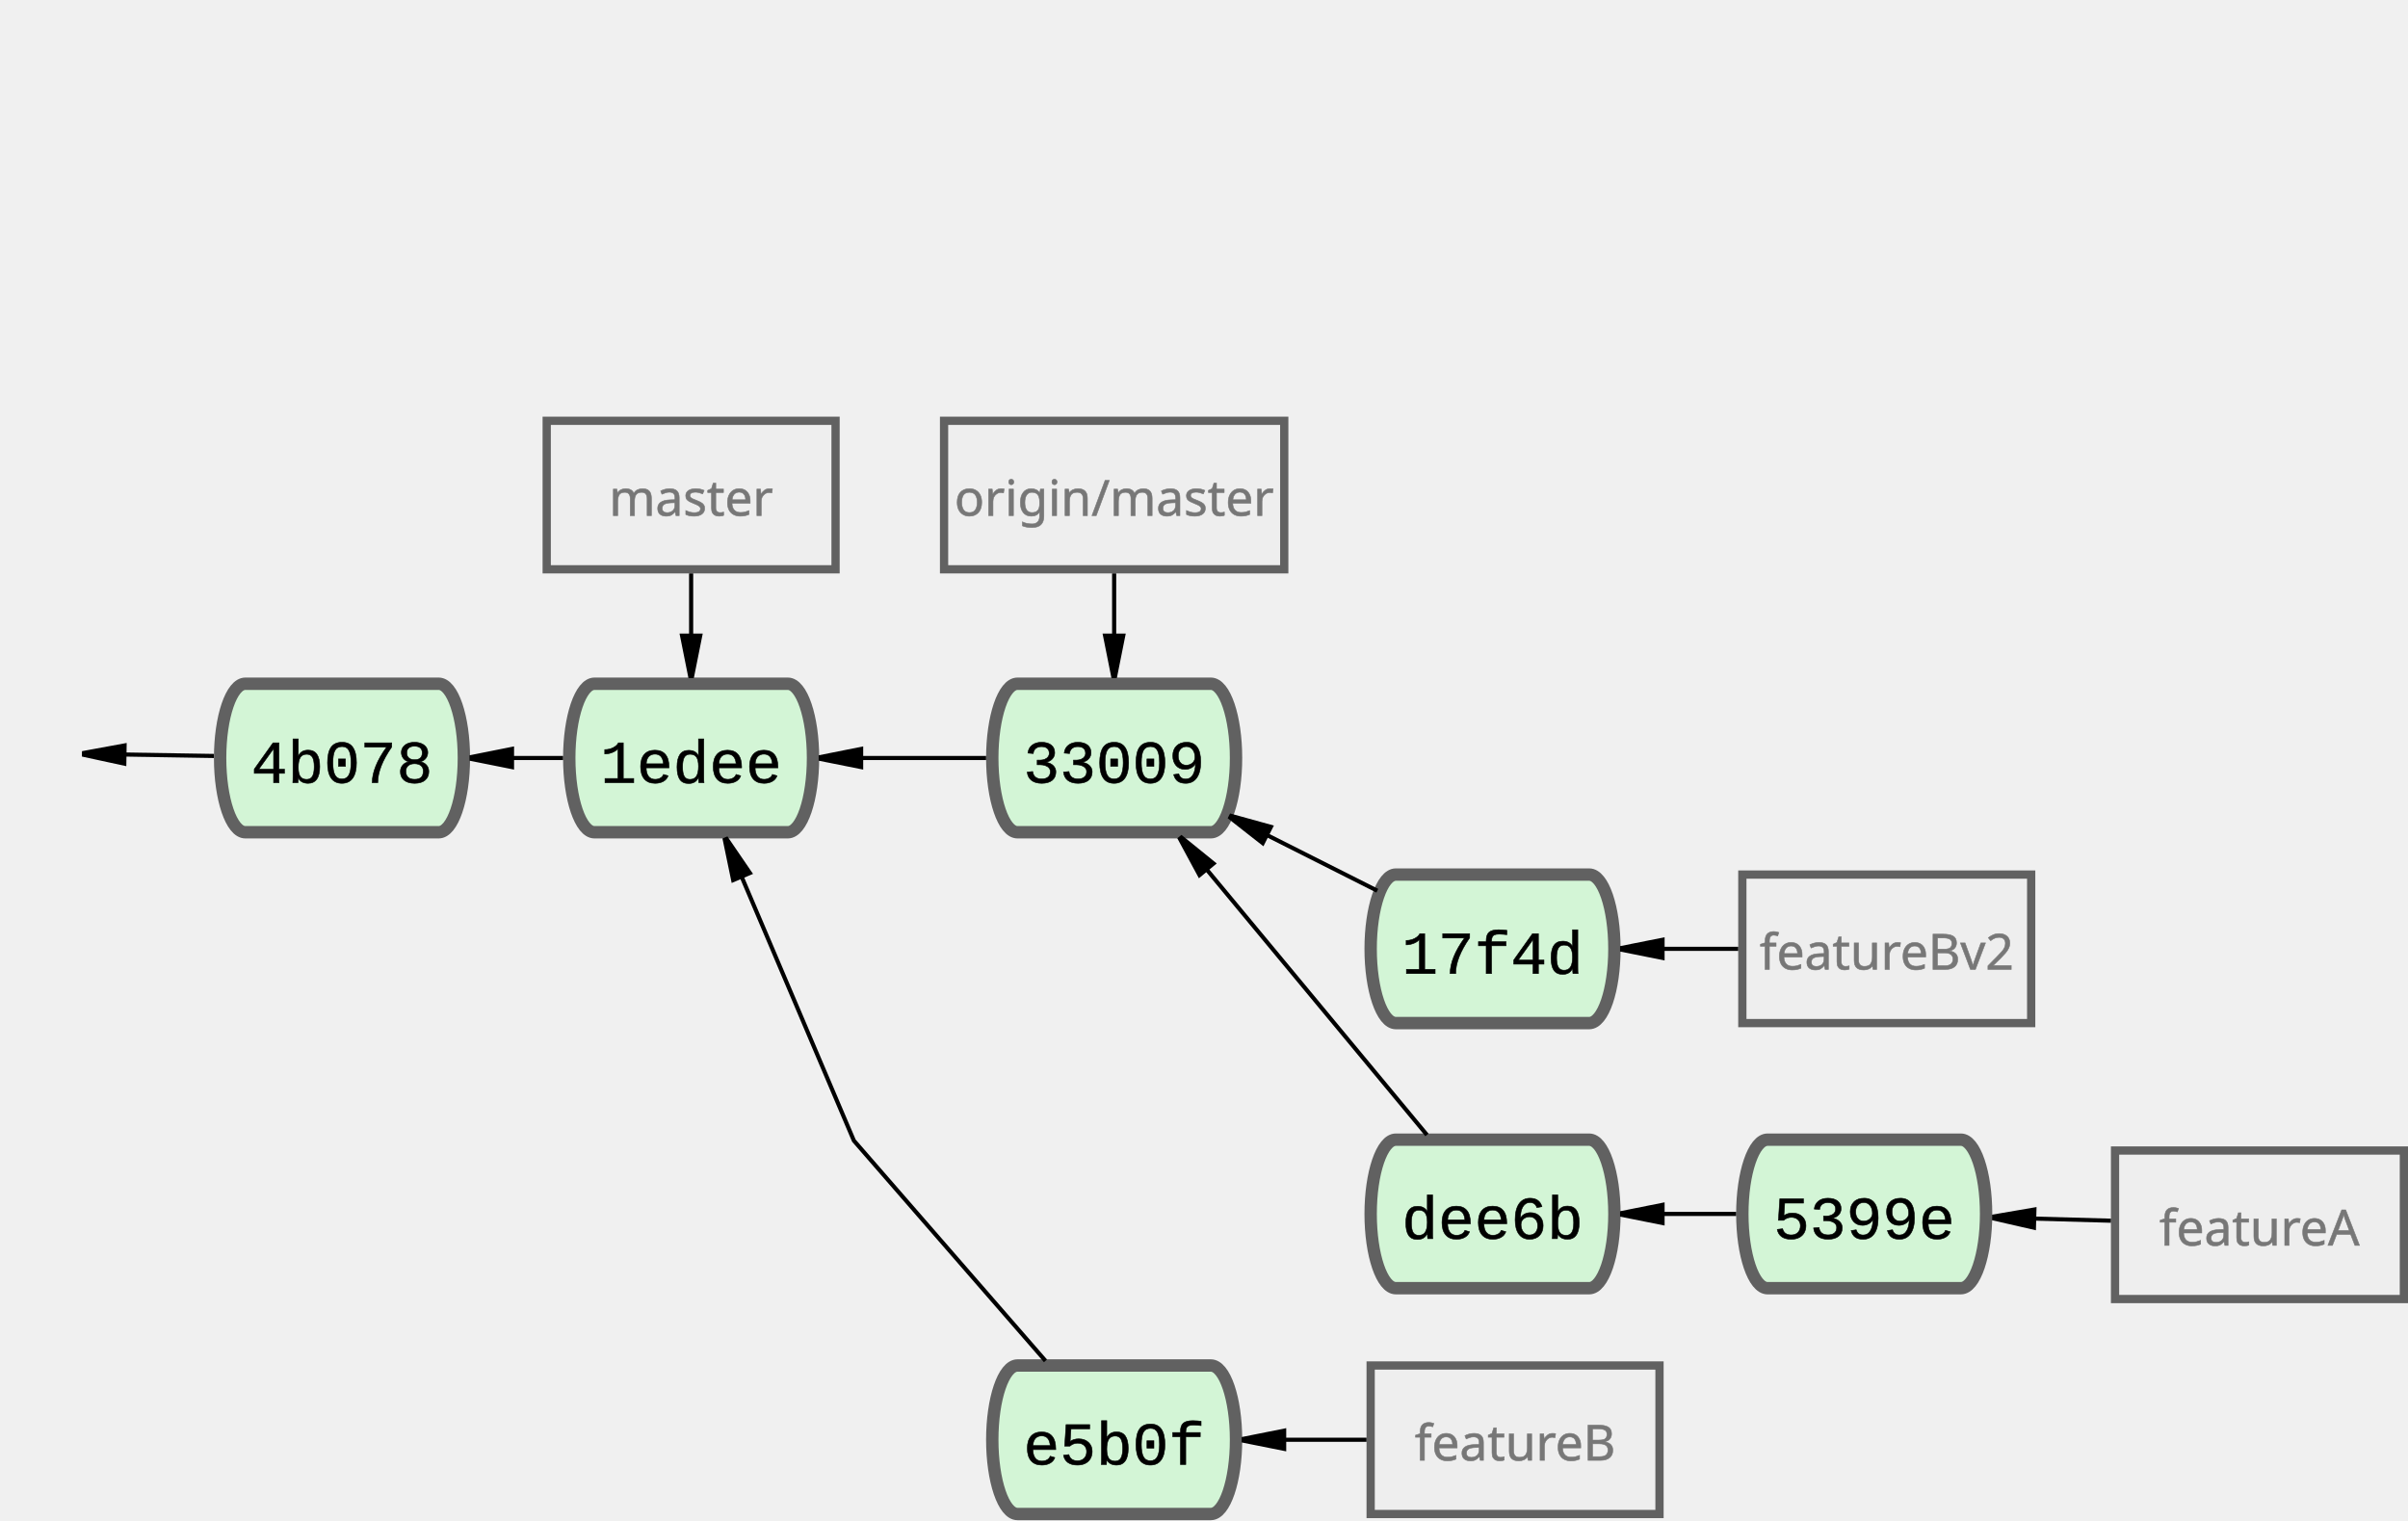
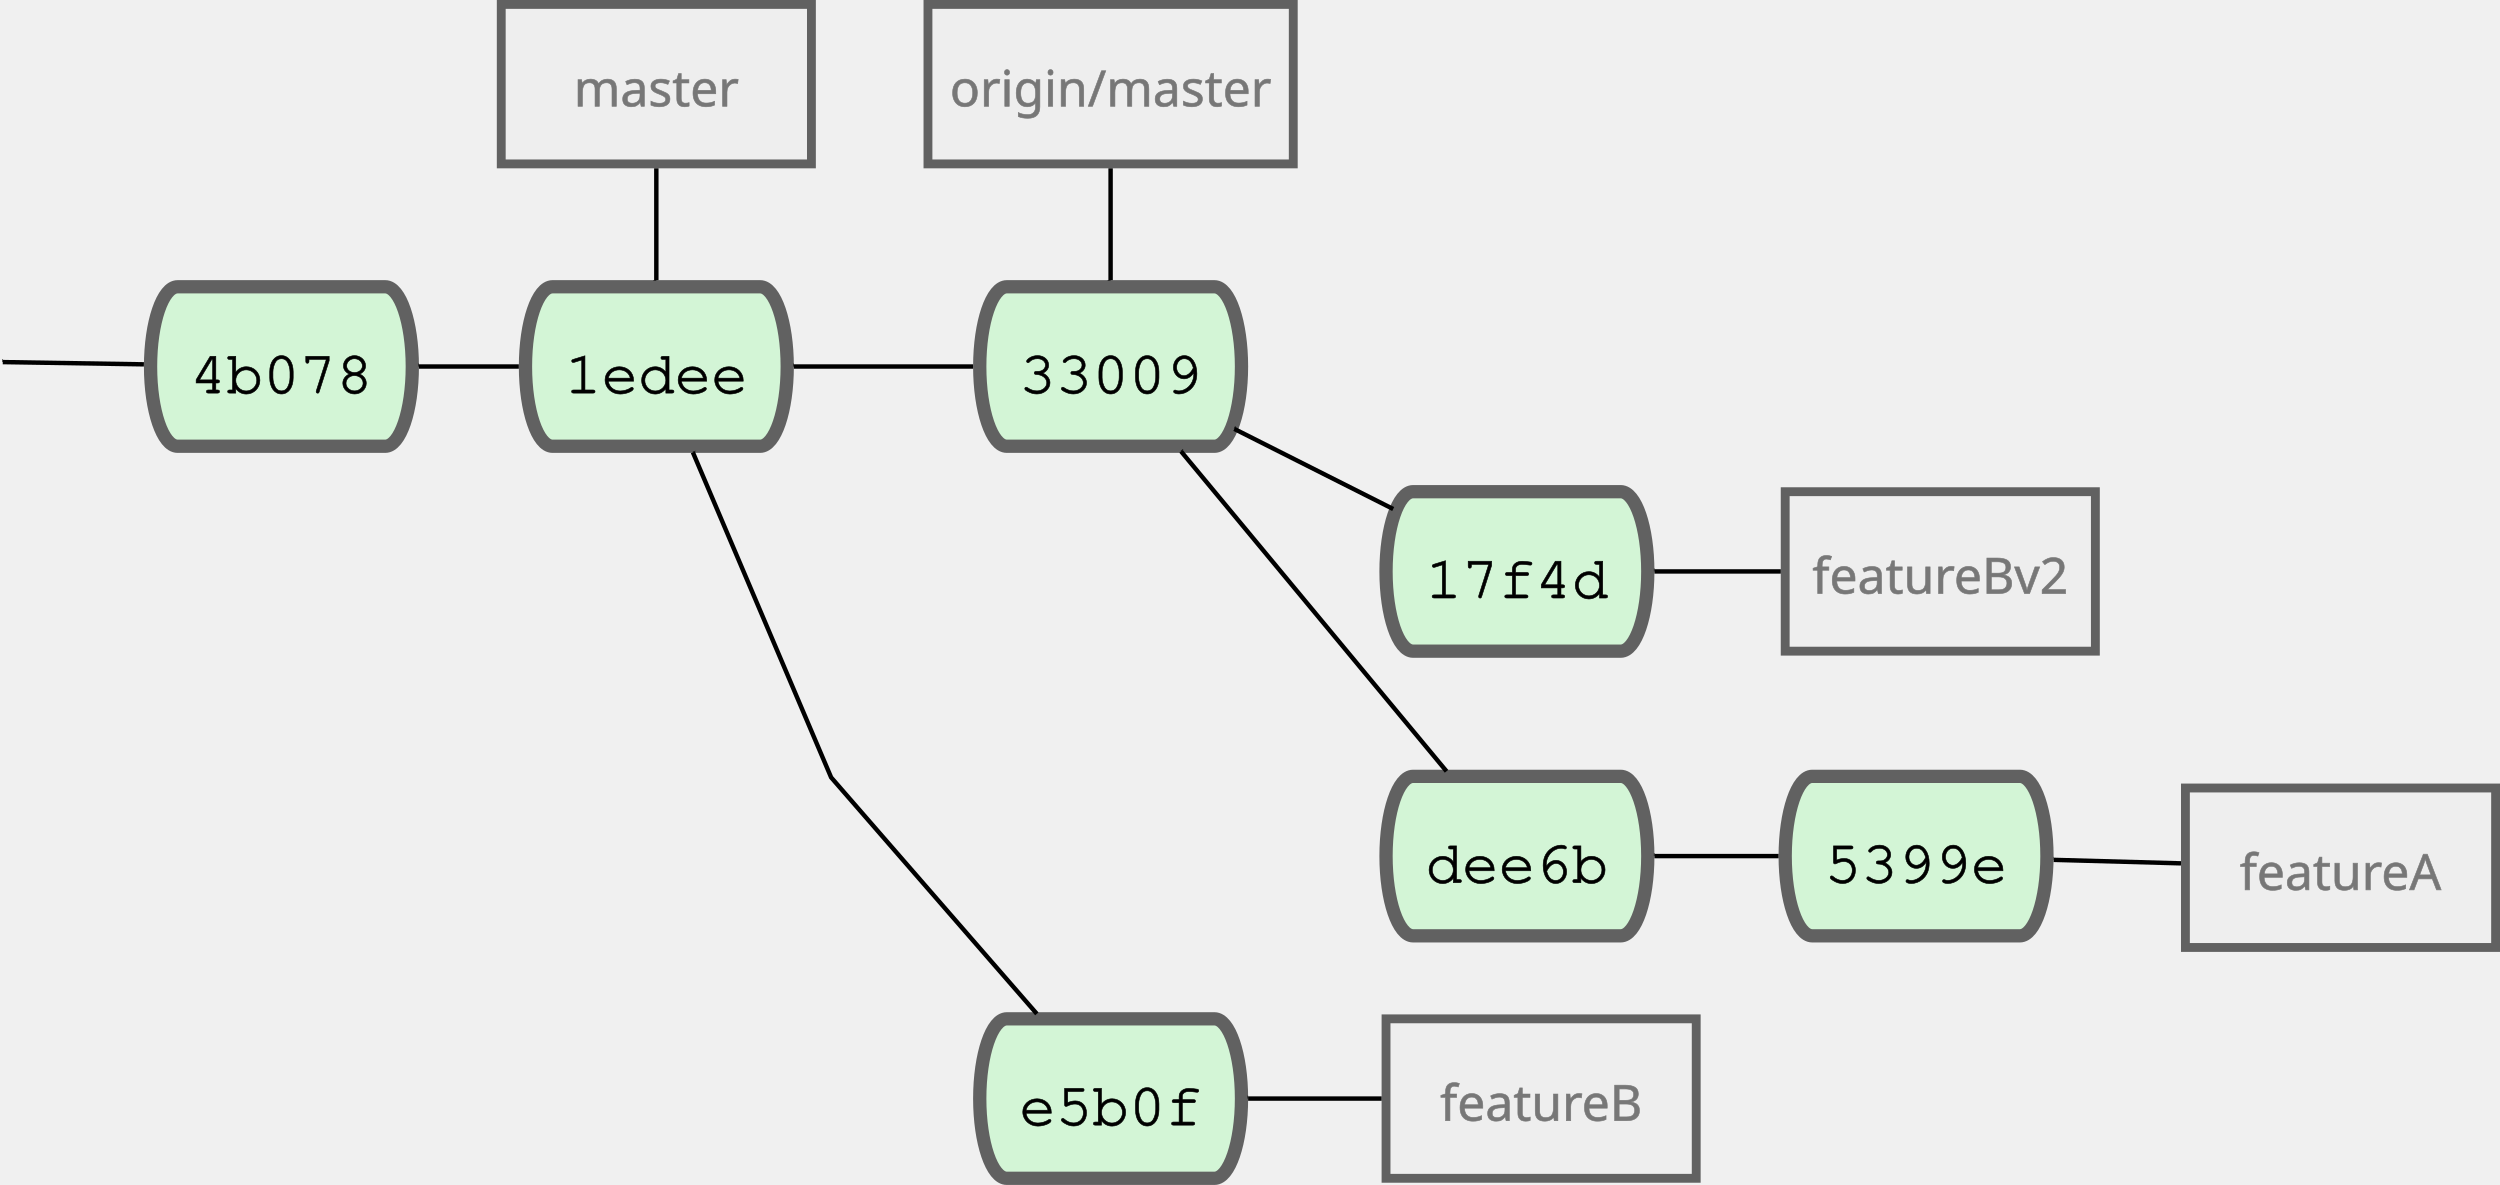
- <svg xmlns="http://www.w3.org/2000/svg">
+ <svg xmlns="http://www.w3.org/2000/svg" height="267.5" width="564.37" version="1.1">
  <defs>
-     <marker id="Arrow1Lend" orient="auto" refX="0.0" refY="0.0" style="overflow:visible;">
-       <path d="M -10,0.0 L -10.0,-2.0 L 0.0,0.0 L -10.0,2.0 z " id="path3666" style="fill-rule:evenodd;stroke:#000000;stroke-width:1.0pt;marker-start:none;" />
+     <marker id="Arrow1Lend" refY="0" refX="0" orient="auto">
+       <path style="marker-start:none;" d="m-10,0,0-2,10,2-10,2z" fill-rule="evenodd" stroke="#000" stroke-width="1pt" />
    </marker>
  </defs>
-   <g style="stroke:#000000;fill:#fff">
-     <rect height="36.0" id="" rx="6.116" ry="18.0" style="stroke:#616161;stroke-width:3px;fill:#d3f5d6" width="59.09" x="240.548" y="165.74" />
-     <text id="" style="fill:#000000;stroke:#000000;stroke-width:0.1pt;font-family: Courier New;font-size:12pt" x="240.548" y="166.74">
-       <tspan fill="#000000" font-family="Courier;" font-size="11.0pt" id="" stroke="#000000" text-align="center" text-anchor="middle" x="270.093" y="189.74">
- 				33009
- 			</tspan>
+   <g transform="translate(-19.375,-101)">
+     <rect rx="6.116" ry="18" height="36" width="59.09" stroke="#616161" y="165.74" x="240.55" stroke-width="3px" fill="#d3f5d6" />
+     <text font-family="Courier New" font-size="15px" stroke="#000000" y="166.74" x="240.548" stroke-width="0.1pt" fill="#000000">
+       <tspan font-size="13.75px" fill="#000000" style="text-anchor:middle;text-align:center;" stroke="#000000" y="189.74" x="270.093" font-family="'Courier" text-align="center">33009</tspan>
    </text>
-     <rect height="36.0" id="" rx="6.116" ry="18.0" style="stroke:#616161;stroke-width:3px;fill:#d3f5d6" width="59.09" x="138.0" y="165.74" />
-     <text id="" style="fill:#000000;stroke:#000000;stroke-width:0.1pt;font-family: Courier New;font-size:12pt" x="138.0" y="166.74">
-       <tspan fill="#000000" font-family="Courier;" font-size="11.0pt" id="" stroke="#000000" text-align="center" text-anchor="middle" x="167.545" y="189.74">
- 				1edee
- 			</tspan>
+     <rect rx="6.116" ry="18" height="36" width="59.09" stroke="#616161" y="165.74" x="138" stroke-width="3px" fill="#d3f5d6" />
+     <text font-family="Courier New" font-size="15px" stroke="#000000" y="166.74" x="138" stroke-width="0.1pt" fill="#000000">
+       <tspan font-size="13.75px" fill="#000000" style="text-anchor:middle;text-align:center;" stroke="#000000" y="189.74" x="167.545" font-family="'Courier" text-align="center">1edee</tspan>
    </text>
-     <path d="M 239.048,183.74 L 198.59,183.74" id="" style="marker-start:none;stroke:#000000;marker-end:url(#Arrow1Lend);fill:none" />
-     <path d="M 51.866,183.247 L 20.0,182.74" id="" style="marker-start:none;stroke:#000000;marker-end:url(#Arrow1Lend);fill:none" />
-     <rect height="36.0" id="" style="stroke:#616161;stroke-width:2px;fill:#eeeeee" width="70.022" x="132.534" y="102.0" />
-     <text id="" style="fill:#cccccc;stroke:#cccccc;stroke-width:0.1pt;font-family: Luxi Sans;font-size:10pt" x="132.534" y="103.0">
-       <tspan fill="#777777" font-family="LucidaGrande;" font-size="9.0pt" id="" stroke="#777777" text-align="center" text-anchor="middle" x="167.545" y="125.0">
- 				master
- 			</tspan>
+     <path style="marker-start:none;marker-end:url(#Arrow1Lend);" fill="none" d="m239.05,183.74-40.458,0" stroke="#000" />
+     <path style="marker-start:none;marker-end:url(#Arrow1Lend);" fill="none" d="M51.866,183.25,20,182.74" stroke="#000" />
+     <rect height="36" width="70.022" stroke="#616161" y="102" x="132.53" stroke-width="2px" fill="#EEE" />
+     <text font-family="Luxi Sans" font-size="12.5px" stroke="#cccccc" y="103" x="132.534" stroke-width="0.1pt" fill="#cccccc">
+       <tspan font-size="11.25px" fill="#777777" style="text-anchor:middle;text-align:center;" stroke="#777777" y="125" x="167.545" font-family="'LucidaGrande" text-align="center">master</tspan>
    </text>
-     <path d="M 167.545,139.0 L 167.545,164.24" id="" style="marker-start:none;stroke:#000000;marker-end:url(#Arrow1Lend);fill:none" />
-     <rect height="36.0" id="" rx="6.116" ry="18.0" style="stroke:#616161;stroke-width:3px;fill:#d3f5d6" width="59.09" x="53.363" y="165.74" />
-     <text id="" style="fill:#000000;stroke:#000000;stroke-width:0.1pt;font-family: Courier New;font-size:12pt" x="53.363" y="166.74">
-       <tspan fill="#000000" font-family="Courier;" font-size="11.0pt" id="" stroke="#000000" text-align="center" text-anchor="middle" x="82.908" y="189.74">
- 				4b078
- 			</tspan>
+     <path style="marker-start:none;marker-end:url(#Arrow1Lend);" fill="none" d="m167.54,139,0,25.24" stroke="#000" />
+     <rect rx="6.116" ry="18" height="36" width="59.09" stroke="#616161" y="165.74" x="53.363" stroke-width="3px" fill="#d3f5d6" />
+     <text font-family="Courier New" font-size="15px" stroke="#000000" y="166.74" x="53.363" stroke-width="0.1pt" fill="#000000">
+       <tspan font-size="13.75px" fill="#000000" style="text-anchor:middle;text-align:center;" stroke="#000000" y="189.74" x="82.908" font-family="'Courier" text-align="center">4b078</tspan>
    </text>
-     <path d="M 136.5,183.74 L 113.953,183.74" id="" style="marker-start:none;stroke:#000000;marker-end:url(#Arrow1Lend);fill:none" />
-     <rect height="36.0" id="" rx="6.116" ry="18.0" style="stroke:#616161;stroke-width:3px;fill:#d3f5d6" width="59.09" x="240.548" y="331.0" />
-     <text id="" style="fill:#000000;stroke:#000000;stroke-width:0.1pt;font-family: Courier New;font-size:12pt" x="240.548" y="332.0">
-       <tspan fill="#000000" font-family="Courier;" font-size="11.0pt" id="" stroke="#000000" text-align="center" text-anchor="middle" x="270.093" y="355.0">
- 				e5b0f
- 			</tspan>
+     <path style="marker-start:none;marker-end:url(#Arrow1Lend);" fill="none" d="m136.5,183.74-22.547,0" stroke="#000" />
+     <rect rx="6.116" ry="18" height="36" width="59.09" stroke="#616161" y="331" x="240.55" stroke-width="3px" fill="#d3f5d6" />
+     <text font-family="Courier New" font-size="15px" stroke="#000000" y="332" x="240.548" stroke-width="0.1pt" fill="#000000">
+       <tspan font-size="13.75px" fill="#000000" style="text-anchor:middle;text-align:center;" stroke="#000000" y="355" x="270.093" font-family="'Courier" text-align="center">e5b0f</tspan>
    </text>
-     <path d="M 253.444,329.868 L 207.0,276.5  L 175.788,203.12" id="" style="marker-start:none;stroke:#000000;marker-end:url(#Arrow1Lend);fill:none" />
-     <rect height="36.0" id="" style="stroke:#616161;stroke-width:2px;fill:#eeeeee" width="70.022" x="332.274" y="331.0" />
-     <text id="" style="fill:#cccccc;stroke:#cccccc;stroke-width:0.1pt;font-family: Luxi Sans;font-size:10pt" x="332.274" y="332.0">
-       <tspan fill="#777777" font-family="LucidaGrande;" font-size="9.0pt" id="" stroke="#777777" text-align="center" text-anchor="middle" x="367.285" y="354.0">
- 				featureB
- 			</tspan>
+     <path style="marker-start:none;marker-end:url(#Arrow1Lend);" fill="none" d="M253.44,329.87,207,276.5,175.79,203.12" stroke="#000" />
+     <rect height="36" width="70.022" stroke="#616161" y="331" x="332.27" stroke-width="2px" fill="#EEE" />
+     <text font-family="Luxi Sans" font-size="12.5px" stroke="#cccccc" y="332" x="332.274" stroke-width="0.1pt" fill="#cccccc">
+       <tspan font-size="11.25px" fill="#777777" style="text-anchor:middle;text-align:center;" stroke="#777777" y="354" x="367.285" font-family="'LucidaGrande" text-align="center">featureB</tspan>
    </text>
-     <rect height="36.0" id="" style="stroke:#616161;stroke-width:2px;fill:#eeeeee" width="82.466" x="228.86" y="102.0" />
-     <text id="" style="fill:#cccccc;stroke:#cccccc;stroke-width:0.1pt;font-family: Luxi Sans;font-size:10pt" x="228.86" y="103.0">
-       <tspan fill="#777777" font-family="LucidaGrande;" font-size="9.0pt" id="" stroke="#777777" text-align="center" text-anchor="middle" x="270.093" y="125.0">
- 				origin/master
- 			</tspan>
+     <rect height="36" width="82.466" stroke="#616161" y="102" x="228.86" stroke-width="2px" fill="#EEE" />
+     <text font-family="Luxi Sans" font-size="12.5px" stroke="#cccccc" y="103" x="228.86" stroke-width="0.1pt" fill="#cccccc">
+       <tspan font-size="11.25px" fill="#777777" style="text-anchor:middle;text-align:center;" stroke="#777777" y="125" x="270.093" font-family="'LucidaGrande" text-align="center">origin/master</tspan>
    </text>
-     <path d="M 270.093,139.0 L 270.093,164.24" id="" style="marker-start:none;stroke:#000000;marker-end:url(#Arrow1Lend);fill:none" />
-     <path d="M 331.274,349.0 L 301.138,349.0" id="" style="marker-start:none;stroke:#000000;marker-end:url(#Arrow1Lend);fill:none" />
-     <rect height="36.0" id="" rx="6.116" ry="18.0" style="stroke:#616161;stroke-width:3px;fill:#d3f5d6" width="59.09" x="332.274" y="276.26" />
-     <text id="" style="fill:#000000;stroke:#000000;stroke-width:0.1pt;font-family: Courier New;font-size:12pt" x="332.274" y="277.26">
-       <tspan fill="#000000" font-family="Courier;" font-size="11.0pt" id="" stroke="#000000" text-align="center" text-anchor="middle" x="361.819" y="300.26">
- 				dee6b
- 			</tspan>
+     <path style="marker-start:none;marker-end:url(#Arrow1Lend);" fill="none" d="m270.09,139,0,25.24" stroke="#000" />
+     <path style="marker-start:none;marker-end:url(#Arrow1Lend);" fill="none" d="m331.27,349-30.136,0" stroke="#000" />
+     <rect rx="6.116" ry="18" height="36" width="59.09" stroke="#616161" y="276.26" x="332.27" stroke-width="3px" fill="#d3f5d6" />
+     <text font-family="Courier New" font-size="15px" stroke="#000000" y="277.26" x="332.274" stroke-width="0.1pt" fill="#000000">
+       <tspan font-size="13.75px" fill="#000000" style="text-anchor:middle;text-align:center;" stroke="#000000" y="300.26" x="361.819" font-family="'Courier" text-align="center">dee6b</tspan>
    </text>
-     <rect height="36.0" id="" style="stroke:#616161;stroke-width:2px;fill:#eeeeee" width="70.022" x="512.726" y="278.89" />
-     <text id="" style="fill:#cccccc;stroke:#cccccc;stroke-width:0.1pt;font-family: Luxi Sans;font-size:10pt" x="512.726" y="279.89">
-       <tspan fill="#777777" font-family="LucidaGrande;" font-size="9.0pt" id="" stroke="#777777" text-align="center" text-anchor="middle" x="547.737" y="301.89">
- 				featureA
- 			</tspan>
+     <rect height="36" width="70.022" stroke="#616161" y="278.89" x="512.73" stroke-width="2px" fill="#EEE" />
+     <text font-family="Luxi Sans" font-size="12.5px" stroke="#cccccc" y="279.89" x="512.726" stroke-width="0.1pt" fill="#cccccc">
+       <tspan font-size="11.25px" fill="#777777" style="text-anchor:middle;text-align:center;" stroke="#777777" y="301.89" x="547.737" font-family="'LucidaGrande" text-align="center">featureA</tspan>
    </text>
-     <path d="M 511.726,295.902 L 482.958,295.112" id="" style="marker-start:none;stroke:#000000;marker-end:url(#Arrow1Lend);fill:none" />
-     <path d="M 345.922,275.106 L 285.99,202.894" id="" style="marker-start:none;stroke:#000000;marker-end:url(#Arrow1Lend);fill:none" />
-     <rect height="36.0" id="" rx="6.116" ry="18.0" style="stroke:#616161;stroke-width:3px;fill:#d3f5d6" width="59.09" x="422.377" y="276.26" />
-     <text id="" style="fill:#000000;stroke:#000000;stroke-width:0.1pt;font-family: Courier New;font-size:12pt" x="422.377" y="277.26">
-       <tspan fill="#000000" font-family="Courier;" font-size="11.0pt" id="" stroke="#000000" text-align="center" text-anchor="middle" x="451.922" y="300.26">
- 				5399e
- 			</tspan>
+     <path style="marker-start:none;marker-end:url(#Arrow1Lend);" fill="none" d="m511.73,295.9-28.768-0.79" stroke="#000" />
+     <path style="marker-start:none;marker-end:url(#Arrow1Lend);" fill="none" d="M345.92,275.11,285.99,202.89" stroke="#000" />
+     <rect rx="6.116" ry="18" height="36" width="59.09" stroke="#616161" y="276.26" x="422.38" stroke-width="3px" fill="#d3f5d6" />
+     <text font-family="Courier New" font-size="15px" stroke="#000000" y="277.26" x="422.377" stroke-width="0.1pt" fill="#000000">
+       <tspan font-size="13.75px" fill="#000000" style="text-anchor:middle;text-align:center;" stroke="#000000" y="300.26" x="451.922" font-family="'Courier" text-align="center">5399e</tspan>
    </text>
-     <path d="M 420.877,294.26 L 392.864,294.26" id="" style="marker-start:none;stroke:#000000;marker-end:url(#Arrow1Lend);fill:none" />
-     <rect height="36.0" id="" rx="6.116" ry="18.0" style="stroke:#616161;stroke-width:3px;fill:#d3f5d6" width="59.09" x="332.274" y="212.0" />
-     <text id="" style="fill:#000000;stroke:#000000;stroke-width:0.1pt;font-family: Courier New;font-size:12pt" x="332.274" y="213.0">
-       <tspan fill="#000000" font-family="Courier;" font-size="11.0pt" id="" stroke="#000000" text-align="center" text-anchor="middle" x="361.819" y="236.0">
- 				17f4d
- 			</tspan>
+     <path style="marker-start:none;marker-end:url(#Arrow1Lend);" fill="none" d="m420.88,294.26-28.013,0" stroke="#000" />
+     <rect rx="6.116" ry="18" height="36" width="59.09" stroke="#616161" y="212" x="332.27" stroke-width="3px" fill="#d3f5d6" />
+     <text font-family="Courier New" font-size="15px" stroke="#000000" y="213" x="332.274" stroke-width="0.1pt" fill="#000000">
+       <tspan font-size="13.75px" fill="#000000" style="text-anchor:middle;text-align:center;" stroke="#000000" y="236" x="361.819" font-family="'Courier" text-align="center">17f4d</tspan>
    </text>
-     <path d="M 333.888,215.914 L 298.024,197.826" id="" style="marker-start:none;stroke:#000000;marker-end:url(#Arrow1Lend);fill:none" />
-     <rect height="36.0" id="" style="stroke:#616161;stroke-width:2px;fill:#eeeeee" width="70.022" x="422.377" y="212.0" />
-     <text id="" style="fill:#cccccc;stroke:#cccccc;stroke-width:0.1pt;font-family: Luxi Sans;font-size:10pt" x="422.377" y="213.0">
-       <tspan fill="#777777" font-family="LucidaGrande;" font-size="9.0pt" id="" stroke="#777777" text-align="center" text-anchor="middle" x="457.388" y="235.0">
- 				featureBv2
- 			</tspan>
+     <path style="marker-start:none;marker-end:url(#Arrow1Lend);" fill="none" d="M333.89,215.91,298.02,197.83" stroke="#000" />
+     <rect height="36" width="70.022" stroke="#616161" y="212" x="422.38" stroke-width="2px" fill="#EEE" />
+     <text font-family="Luxi Sans" font-size="12.5px" stroke="#cccccc" y="213" x="422.377" stroke-width="0.1pt" fill="#cccccc">
+       <tspan font-size="11.25px" fill="#777777" style="text-anchor:middle;text-align:center;" stroke="#777777" y="235" x="457.388" font-family="'LucidaGrande" text-align="center">featureBv2</tspan>
    </text>
-     <path d="M 421.377,230.0 L 392.864,230.0" id="" style="marker-start:none;stroke:#000000;marker-end:url(#Arrow1Lend);fill:none" />
+     <path style="marker-start:none;marker-end:url(#Arrow1Lend);" fill="none" d="m421.38,230-28.513,0" stroke="#000" />
  </g>
</svg>
